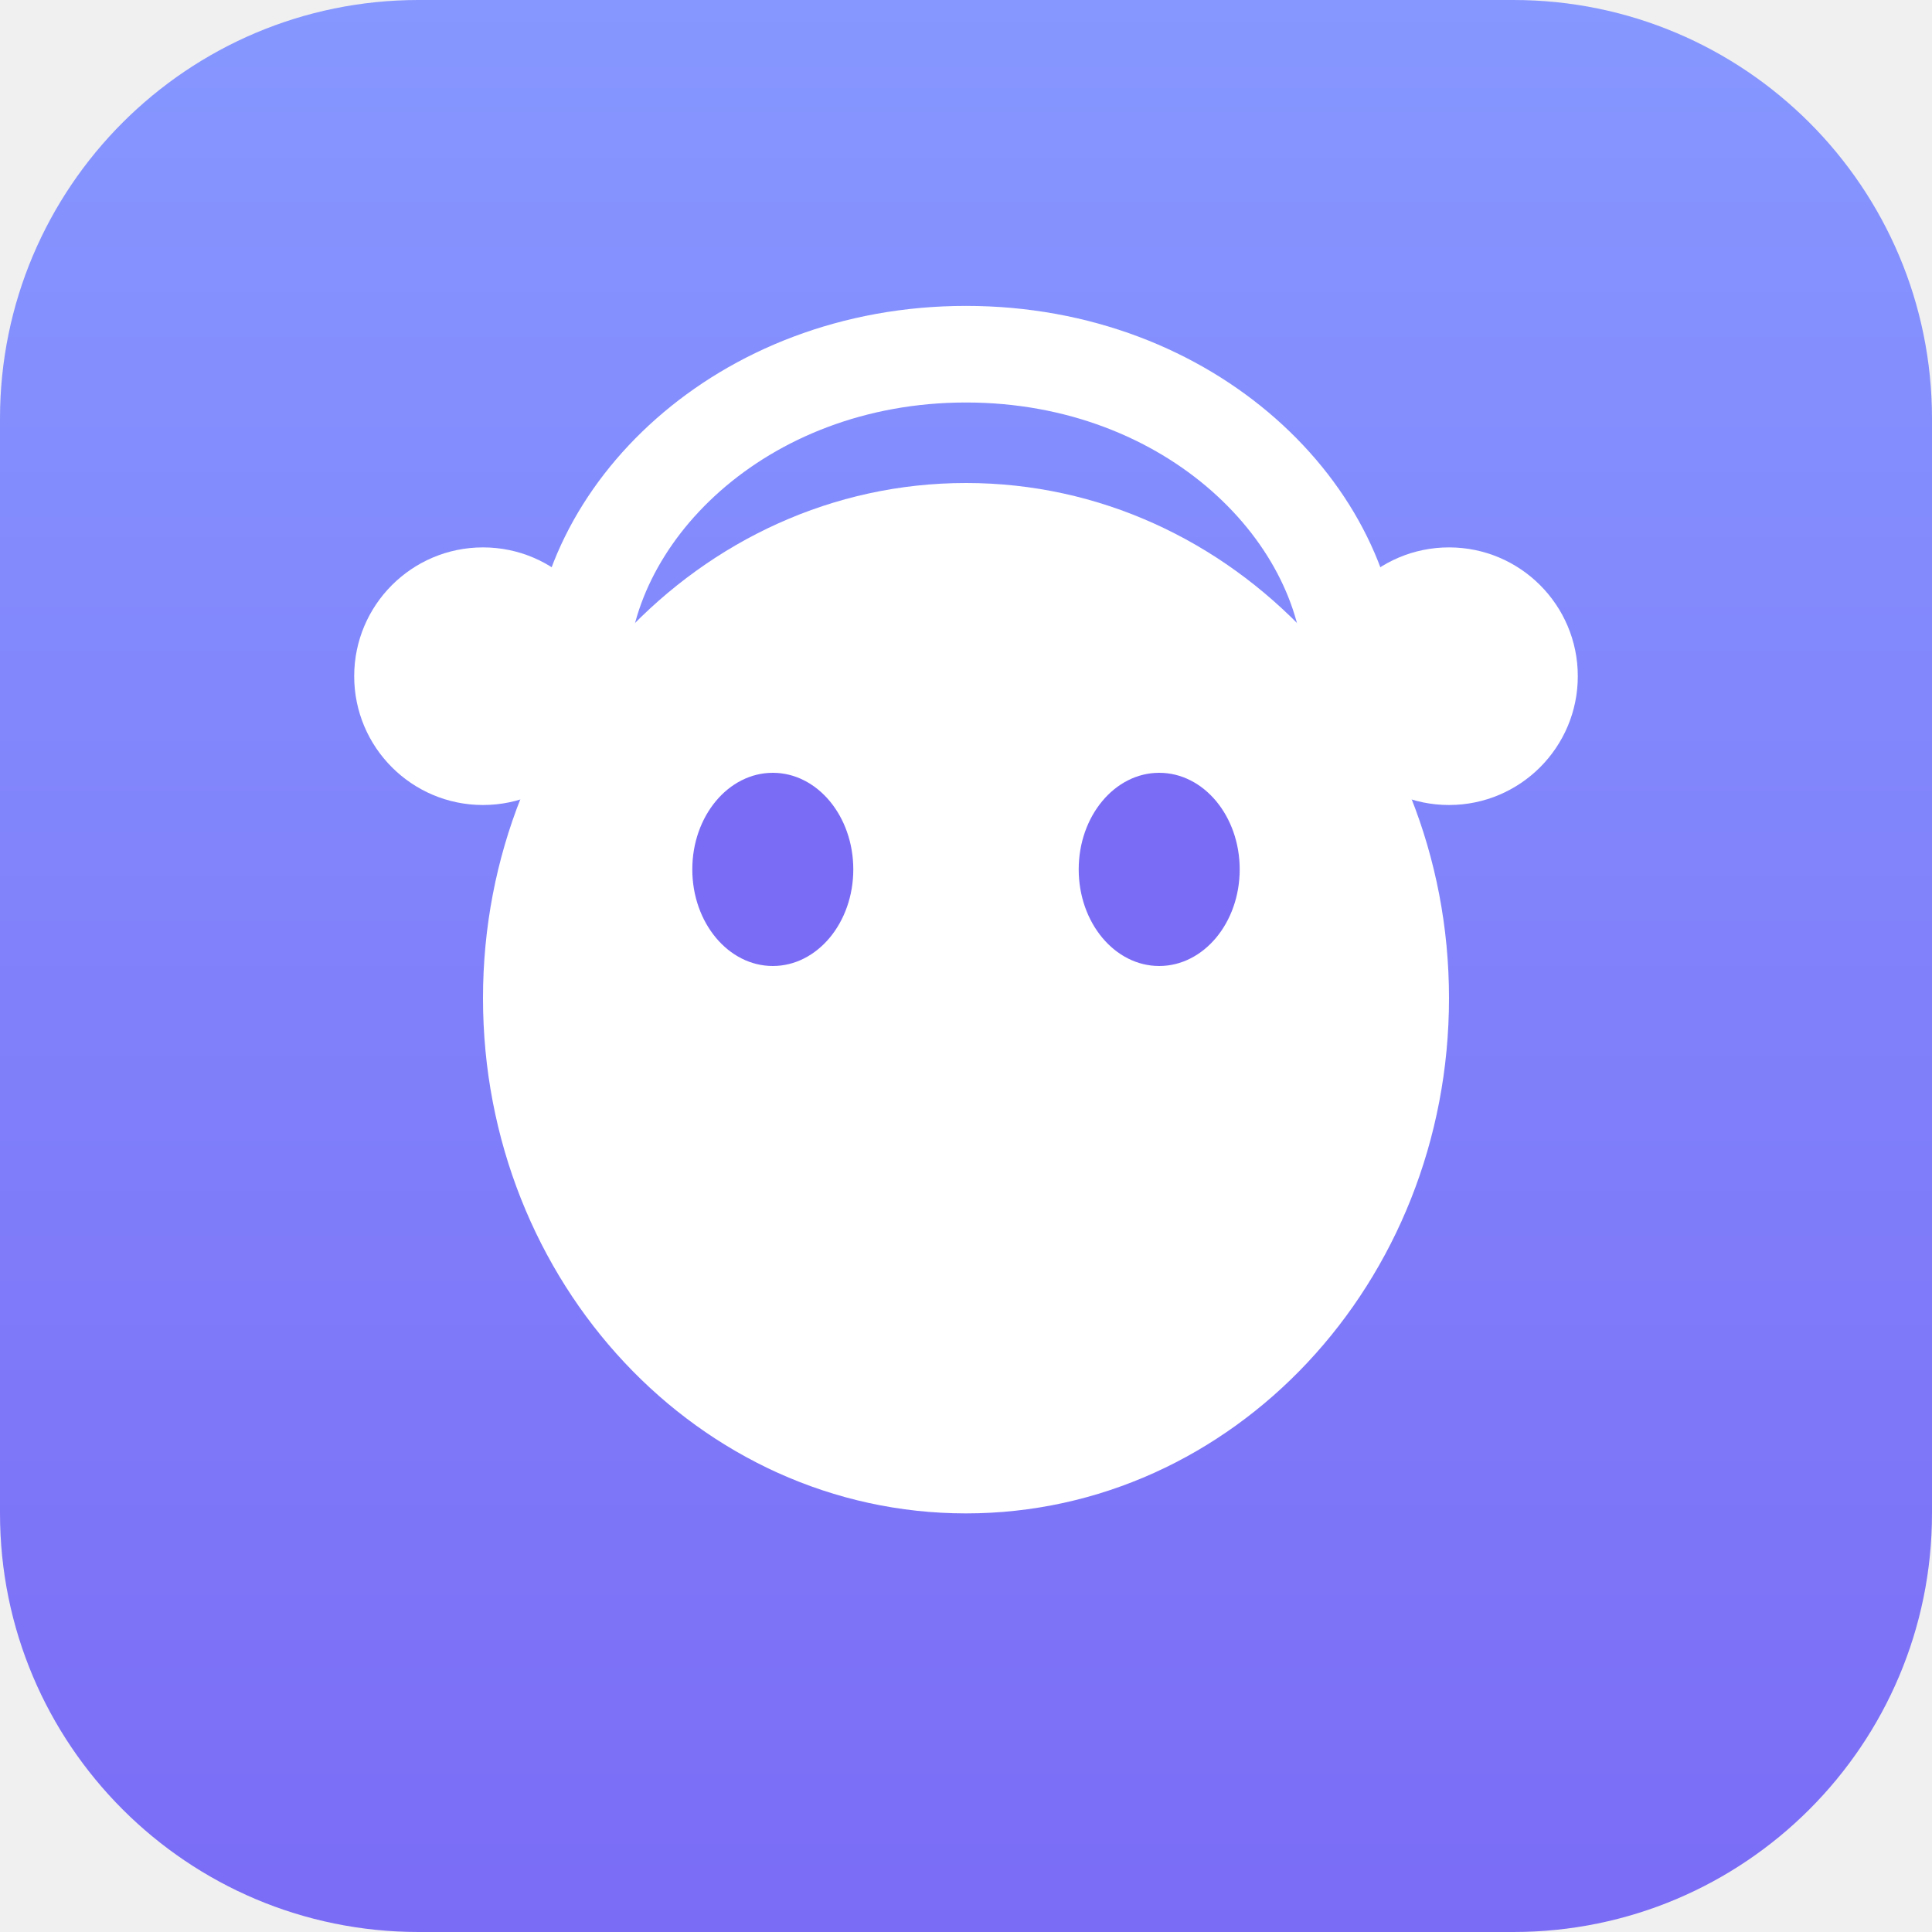
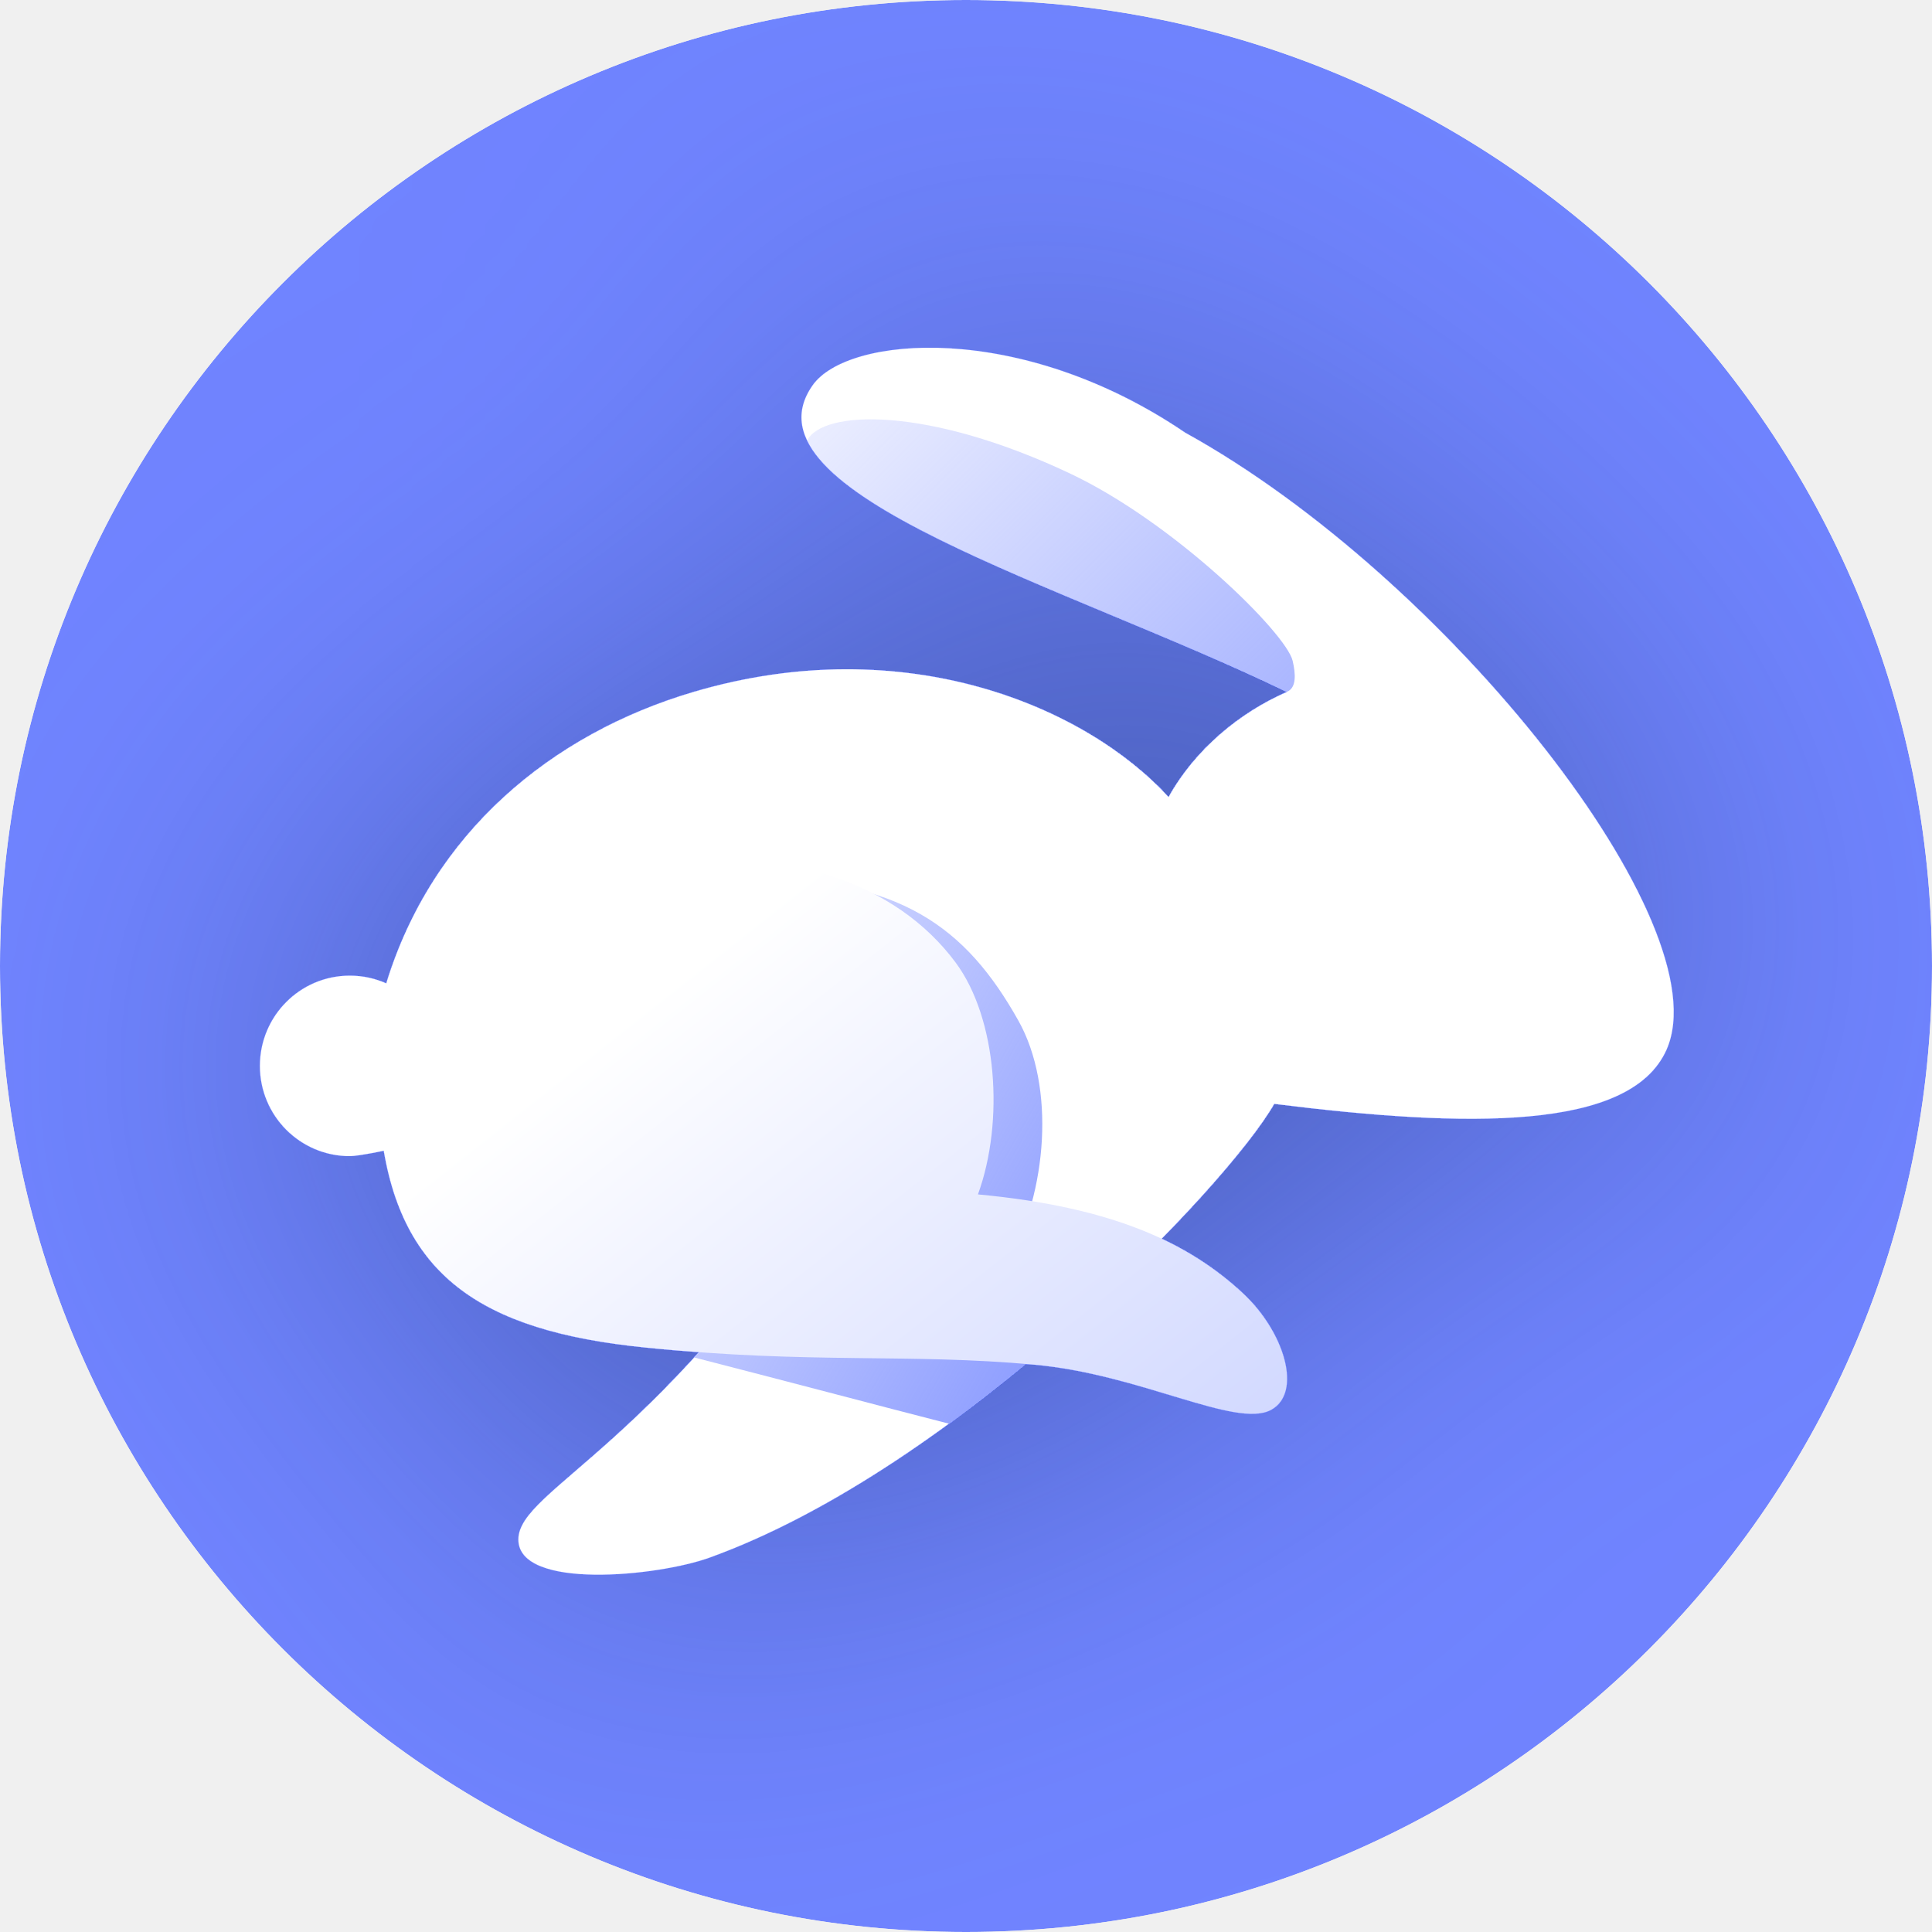
- <svg xmlns="http://www.w3.org/2000/svg" viewBox="0 0 120 120" fill="none">
+ <svg xmlns="http://www.w3.org/2000/svg" width="32" height="32" viewBox="0 0 32 32" fill="none">
+   <g clip-path="url(#clip0_741_2751)">
+     <mask id="mask0_741_2751" style="mask-type:luminance" maskUnits="userSpaceOnUse" x="0" y="0" width="32" height="32">
+       <path d="M32 16C32 7.163 24.837 0 16 0C7.163 0 0 7.163 0 16C0 24.837 7.163 32 16 32C24.837 32 32 24.837 32 16Z" fill="white" />
+     </mask>
+     <g mask="url(#mask0_741_2751)">
+       <path d="M32 16C32 7.163 24.837 0 16 0C7.163 0 0 7.163 0 16C0 24.837 7.163 32 16 32C24.837 32 32 24.837 32 16Z" fill="#7084FF" />
+       <g filter="url(#filter0_d_741_2751)">
+         <path d="M27.602 17.388C28.522 15.326 23.975 9.566 19.631 7.167C16.893 5.308 14.04 5.563 13.462 6.379C12.194 8.171 17.661 9.689 21.317 11.46C20.531 11.802 19.791 12.417 19.355 13.203C17.992 11.71 15 10.424 11.49 11.46C9.124 12.158 7.158 13.803 6.398 16.288C6.213 16.206 6.009 16.16 5.794 16.16C4.971 16.16 4.305 16.829 4.305 17.655C4.305 18.48 4.971 19.149 5.794 19.149C5.946 19.149 6.423 19.046 6.423 19.046L14.04 19.102C10.994 23.95 8.586 24.659 8.586 25.499C8.586 26.339 10.89 26.112 11.755 25.798C15.895 24.299 20.342 19.628 21.105 18.283C24.309 18.684 27.002 18.732 27.602 17.388Z" fill="url(#paint0_linear_741_2751)" />
+         <path fill-rule="evenodd" clip-rule="evenodd" d="M21.303 11.454C21.307 11.456 21.311 11.457 21.314 11.459C21.484 11.392 21.456 11.141 21.41 10.944C21.303 10.49 19.457 8.662 17.724 7.843C15.363 6.727 13.624 6.784 13.367 7.299C13.847 8.288 16.078 9.217 18.408 10.188C19.397 10.6 20.404 11.019 21.303 11.454Z" fill="url(#paint1_linear_741_2751)" />
+         <path fill-rule="evenodd" clip-rule="evenodd" d="M18.323 21.417C17.845 21.234 17.306 21.066 16.693 20.913C17.347 19.739 17.484 18.001 16.866 16.902C16 15.36 14.912 14.539 12.383 14.539C10.993 14.539 7.249 15.009 7.182 18.145C7.175 18.474 7.182 18.775 7.206 19.052L14.043 19.102C13.121 20.569 12.258 21.658 11.502 22.485C12.409 22.719 13.158 22.914 13.846 23.094C14.498 23.265 15.095 23.421 15.719 23.581C16.662 22.892 17.548 22.14 18.323 21.417Z" fill="url(#paint2_linear_741_2751)" />
+         <path d="M6.309 18.728C6.588 21.11 7.937 22.044 10.695 22.32C13.452 22.597 15.034 22.411 17.139 22.604C18.898 22.764 20.468 23.663 21.05 23.353C21.575 23.073 21.281 22.063 20.58 21.414C19.671 20.574 18.412 19.99 16.198 19.783C16.639 18.57 16.515 16.87 15.83 15.945C14.839 14.608 13.01 14.004 10.695 14.268C8.276 14.544 5.958 15.739 6.309 18.728Z" fill="url(#paint3_linear_741_2751)" />
+       </g>
+     </g>
+   </g>
  <defs>
-     <linearGradient id="rabby-grad" x1="60" y1="0" x2="60" y2="120" gradientUnits="userSpaceOnUse">
-       <stop offset="0" stop-color="#8697FF" />
-       <stop offset="1" stop-color="#7B6CF6" />
+     <filter id="filter0_d_741_2751" x="-77.615" y="-76.16" width="187.254" height="184.162" filterUnits="userSpaceOnUse" color-interpolation-filters="sRGB">
+       <feFlood flood-opacity="0" result="BackgroundImageFix" />
+       <feColorMatrix in="SourceAlpha" type="matrix" values="0 0 0 0 0 0 0 0 0 0 0 0 0 0 0 0 0 0 127 0" result="hardAlpha" />
+       <feOffset />
+       <feGaussianBlur stdDeviation="40.96" />
+       <feComposite in2="hardAlpha" operator="out" />
+       <feColorMatrix type="matrix" values="0 0 0 0 0.152 0 0 0 0 0.239 0 0 0 0 0.49 0 0 0 0.54 0" />
+       <feBlend mode="normal" in2="BackgroundImageFix" result="effect1_dropShadow_741_2751" />
+       <feBlend mode="normal" in="SourceGraphic" in2="effect1_dropShadow_741_2751" result="shape" />
+     </filter>
+     <linearGradient id="paint0_linear_741_2751" x1="11.214" y1="15.562" x2="27.412" y2="20.14" gradientUnits="userSpaceOnUse">
+       <stop stop-color="white" />
+       <stop offset="1" stop-color="white" />
    </linearGradient>
+     <linearGradient id="paint1_linear_741_2751" x1="24.674" y1="15.252" x2="12.954" y2="3.542" gradientUnits="userSpaceOnUse">
+       <stop stop-color="#8697FF" />
+       <stop offset="1" stop-color="#8697FF" stop-opacity="0" />
+     </linearGradient>
+     <linearGradient id="paint2_linear_741_2751" x1="18.648" y1="21.826" x2="7.408" y2="15.386" gradientUnits="userSpaceOnUse">
+       <stop stop-color="#8697FF" />
+       <stop offset="1" stop-color="#8697FF" stop-opacity="0" />
+     </linearGradient>
+     <linearGradient id="paint3_linear_741_2751" x1="12.183" y1="15.439" x2="19.799" y2="25.084" gradientUnits="userSpaceOnUse">
+       <stop stop-color="white" />
+       <stop offset="0.984" stop-color="#D1D8FF" />
+     </linearGradient>
+     <clipPath id="clip0_741_2751">
+       <rect width="32" height="32" fill="white" />
+     </clipPath>
  </defs>
-   <rect width="120" height="120" rx="26" fill="url(#rabby-grad)" />
-   <ellipse cx="60" cy="62" rx="30" ry="32" fill="#fff" />
-   <ellipse cx="48" cy="54" rx="5" ry="6" fill="#7B6CF6" />
-   <ellipse cx="72" cy="54" rx="5" ry="6" fill="#7B6CF6" />
-   <path d="M36 42c0-10 10-20 24-20s24 10 24 20" stroke="#fff" stroke-width="6" stroke-linecap="round" fill="none" />
-   <circle cx="30" cy="42" r="8" fill="#fff" />
-   <circle cx="90" cy="42" r="8" fill="#fff" />
</svg>
